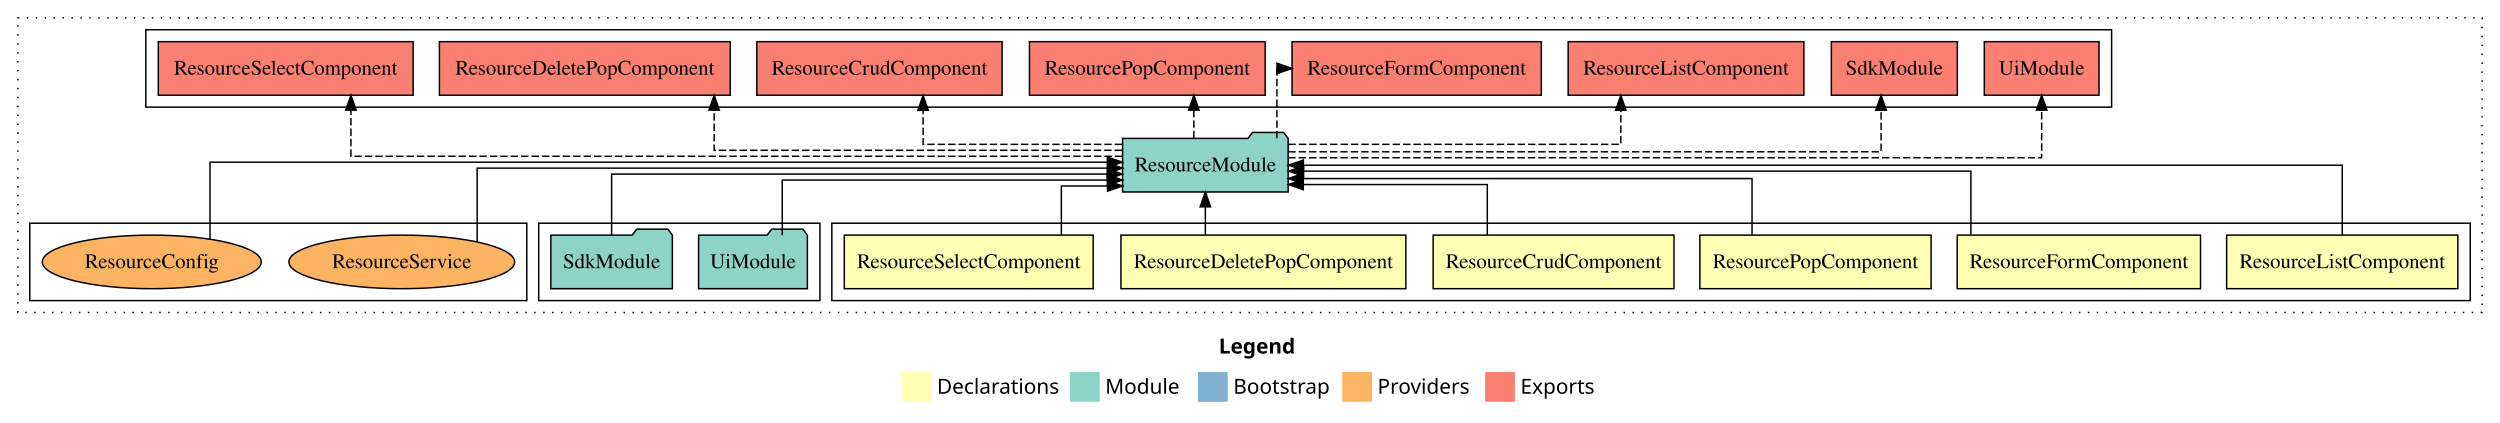
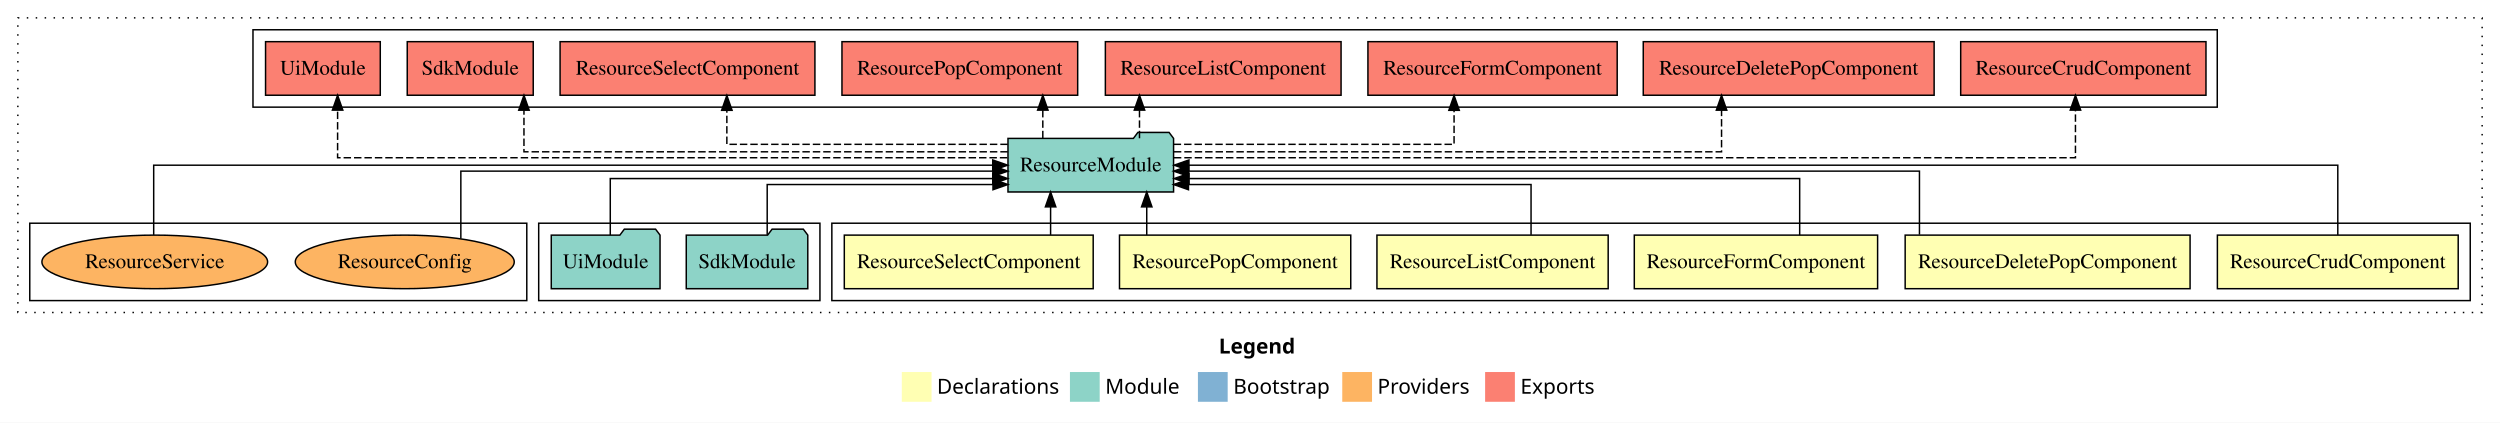
<svg xmlns="http://www.w3.org/2000/svg" width="1680pt" height="284pt" viewBox="0.00 0.00 1680.00 284.00">
  <g id="graph0" class="graph" transform="scale(1 1) rotate(0) translate(4 280)">
    <polygon fill="#ffffff" stroke="transparent" points="-4,4 -4,-280 1676,-280 1676,4 -4,4" />
    <text text-anchor="start" x="815.009" y="-42.4" font-family="sans-serif" font-weight="bold" font-size="14.00" fill="#000000">Legend</text>
    <polygon fill="#ffffb3" stroke="transparent" points="602,-10 602,-30 622,-30 622,-10 602,-10" />
    <text text-anchor="start" x="625.629" y="-15.4" font-family="sans-serif" font-size="14.00" fill="#000000">  Declarations</text>
    <polygon fill="#8dd3c7" stroke="transparent" points="715,-10 715,-30 735,-30 735,-10 715,-10" />
    <text text-anchor="start" x="738.725" y="-15.4" font-family="sans-serif" font-size="14.00" fill="#000000">  Module</text>
    <polygon fill="#80b1d3" stroke="transparent" points="801,-10 801,-30 821,-30 821,-10 801,-10" />
    <text text-anchor="start" x="824.781" y="-15.4" font-family="sans-serif" font-size="14.00" fill="#000000">  Bootstrap</text>
    <polygon fill="#fdb462" stroke="transparent" points="898,-10 898,-30 918,-30 918,-10 898,-10" />
    <text text-anchor="start" x="921.673" y="-15.4" font-family="sans-serif" font-size="14.00" fill="#000000">  Providers</text>
    <polygon fill="#fb8072" stroke="transparent" points="994,-10 994,-30 1014,-30 1014,-10 994,-10" />
    <text text-anchor="start" x="1017.726" y="-15.4" font-family="sans-serif" font-size="14.00" fill="#000000">  Exports</text>
    <g id="clust1" class="cluster">
      <polygon fill="none" stroke="#000000" stroke-dasharray="1,5" points="8,-70 8,-268 1664,-268 1664,-70 8,-70" />
    </g>
    <g id="clust2" class="cluster">
      <polygon fill="none" stroke="#000000" points="555,-78 555,-130 1656,-130 1656,-78 555,-78" />
    </g>
    <g id="clust9" class="cluster">
      <polygon fill="none" stroke="#000000" points="358,-78 358,-130 547,-130 547,-78 358,-78" />
    </g>
    <g id="clust10" class="cluster">
-       <polygon fill="none" stroke="#000000" points="94,-208 94,-260 1415,-260 1415,-208 94,-208" />
+       <polygon fill="none" stroke="#000000" points="166,-208 166,-260 1486,-260 1486,-208 166,-208" />
    </g>
    <g id="clust12" class="cluster">
      <polygon fill="none" stroke="#000000" points="16,-78 16,-130 350,-130 350,-78 16,-78" />
    </g>
    <g id="node1" class="node">
-       <polygon fill="#ffffb3" stroke="#000000" points="1647.697,-122 1492.303,-122 1492.303,-86 1647.697,-86 1647.697,-122" />
-       <text text-anchor="middle" x="1570" y="-99.8" font-family="Times,serif" font-size="14.00" fill="#000000">ResourceListComponent</text>
+       <polygon fill="#ffffb3" stroke="#000000" points="1647.916,-122 1486.084,-122 1486.084,-86 1647.916,-86 1647.916,-122" />
+       <text text-anchor="middle" x="1567" y="-99.8" font-family="Times,serif" font-size="14.00" fill="#000000">ResourceCrudComponent</text>
    </g>
    <g id="node7" class="node">
-       <polygon fill="#8dd3c7" stroke="#000000" points="861.636,-187 858.636,-191 837.636,-191 834.636,-187 750.364,-187 750.364,-151 861.636,-151 861.636,-187" />
-       <text text-anchor="middle" x="806" y="-164.8" font-family="Times,serif" font-size="14.00" fill="#000000">ResourceModule</text>
+       <polygon fill="#8dd3c7" stroke="#000000" points="784.636,-187 781.636,-191 760.636,-191 757.636,-187 673.364,-187 673.364,-151 784.636,-151 784.636,-187" />
+       <text text-anchor="middle" x="729" y="-164.8" font-family="Times,serif" font-size="14.00" fill="#000000">ResourceModule</text>
    </g>
    <g id="edge1" class="edge">
-       <path fill="none" stroke="#000000" d="M1570,-122.106C1570,-141.339 1570,-169 1570,-169 1570,-169 871.869,-169 871.869,-169" />
-       <polygon fill="#000000" stroke="#000000" points="871.869,-165.5 861.869,-169 871.869,-172.5 871.869,-165.5" />
+       <path fill="none" stroke="#000000" d="M1567,-122.106C1567,-141.339 1567,-169 1567,-169 1567,-169 794.958,-169 794.958,-169" />
+       <polygon fill="#000000" stroke="#000000" points="794.958,-165.5 784.958,-169 794.958,-172.5 794.958,-165.5" />
    </g>
    <g id="node2" class="node">
-       <polygon fill="#ffffb3" stroke="#000000" points="1474.752,-122 1311.248,-122 1311.248,-86 1474.752,-86 1474.752,-122" />
-       <text text-anchor="middle" x="1393" y="-99.8" font-family="Times,serif" font-size="14.00" fill="#000000">ResourceFormComponent</text>
+       <polygon fill="#ffffb3" stroke="#000000" points="1467.732,-122 1276.268,-122 1276.268,-86 1467.732,-86 1467.732,-122" />
+       <text text-anchor="middle" x="1372" y="-99.8" font-family="Times,serif" font-size="14.00" fill="#000000">ResourceDeletePopComponent</text>
    </g>
    <g id="edge2" class="edge">
-       <path fill="none" stroke="#000000" d="M1320.446,-122.302C1320.446,-140.27 1320.446,-165 1320.446,-165 1320.446,-165 872.034,-165 872.034,-165" />
-       <polygon fill="#000000" stroke="#000000" points="872.034,-161.5 862.034,-165 872.034,-168.5 872.034,-161.5" />
+       <path fill="none" stroke="#000000" d="M1285.875,-122.302C1285.875,-140.27 1285.875,-165 1285.875,-165 1285.875,-165 794.688,-165 794.688,-165" />
+       <polygon fill="#000000" stroke="#000000" points="794.688,-161.5 784.688,-165 794.688,-168.5 794.688,-161.5" />
    </g>
    <g id="node3" class="node">
-       <polygon fill="#ffffb3" stroke="#000000" points="1293.701,-122 1138.299,-122 1138.299,-86 1293.701,-86 1293.701,-122" />
-       <text text-anchor="middle" x="1216" y="-99.8" font-family="Times,serif" font-size="14.00" fill="#000000">ResourcePopComponent</text>
+       <polygon fill="#ffffb3" stroke="#000000" points="1257.752,-122 1094.248,-122 1094.248,-86 1257.752,-86 1257.752,-122" />
+       <text text-anchor="middle" x="1176" y="-99.8" font-family="Times,serif" font-size="14.00" fill="#000000">ResourceFormComponent</text>
    </g>
    <g id="edge3" class="edge">
-       <path fill="none" stroke="#000000" d="M1173.374,-122.027C1173.374,-138.398 1173.374,-160 1173.374,-160 1173.374,-160 871.796,-160 871.796,-160" />
-       <polygon fill="#000000" stroke="#000000" points="871.796,-156.5 861.796,-160 871.796,-163.5 871.796,-156.5" />
+       <path fill="none" stroke="#000000" d="M1205.379,-122.027C1205.379,-138.398 1205.379,-160 1205.379,-160 1205.379,-160 795.048,-160 795.048,-160" />
+       <polygon fill="#000000" stroke="#000000" points="795.048,-156.5 785.048,-160 795.048,-163.5 795.048,-156.5" />
    </g>
    <g id="node4" class="node">
-       <polygon fill="#ffffb3" stroke="#000000" points="1120.916,-122 959.084,-122 959.084,-86 1120.916,-86 1120.916,-122" />
-       <text text-anchor="middle" x="1040" y="-99.8" font-family="Times,serif" font-size="14.00" fill="#000000">ResourceCrudComponent</text>
+       <polygon fill="#ffffb3" stroke="#000000" points="1076.697,-122 921.303,-122 921.303,-86 1076.697,-86 1076.697,-122" />
+       <text text-anchor="middle" x="999" y="-99.8" font-family="Times,serif" font-size="14.00" fill="#000000">ResourceListComponent</text>
    </g>
    <g id="edge4" class="edge">
-       <path fill="none" stroke="#000000" d="M995.459,-122.187C995.459,-137.182 995.459,-156 995.459,-156 995.459,-156 871.819,-156 871.819,-156" />
-       <polygon fill="#000000" stroke="#000000" points="871.819,-152.5 861.819,-156 871.819,-159.5 871.819,-152.5" />
+       <path fill="none" stroke="#000000" d="M1024.866,-122.187C1024.866,-137.182 1024.866,-156 1024.866,-156 1024.866,-156 794.65,-156 794.65,-156" />
+       <polygon fill="#000000" stroke="#000000" points="794.65,-152.5 784.65,-156 794.65,-159.5 794.65,-152.5" />
    </g>
    <g id="node5" class="node">
-       <polygon fill="#ffffb3" stroke="#000000" points="940.732,-122 749.268,-122 749.268,-86 940.732,-86 940.732,-122" />
-       <text text-anchor="middle" x="845" y="-99.8" font-family="Times,serif" font-size="14.00" fill="#000000">ResourceDeletePopComponent</text>
+       <polygon fill="#ffffb3" stroke="#000000" points="903.701,-122 748.299,-122 748.299,-86 903.701,-86 903.701,-122" />
+       <text text-anchor="middle" x="826" y="-99.8" font-family="Times,serif" font-size="14.00" fill="#000000">ResourcePopComponent</text>
    </g>
    <g id="edge5" class="edge">
-       <path fill="none" stroke="#000000" d="M806,-122.106C806,-122.106 806,-140.991 806,-140.991" />
-       <polygon fill="#000000" stroke="#000000" points="802.5,-140.991 806,-150.991 809.5,-140.991 802.5,-140.991" />
+       <path fill="none" stroke="#000000" d="M766.609,-122.106C766.609,-122.106 766.609,-140.991 766.609,-140.991" />
+       <polygon fill="#000000" stroke="#000000" points="763.109,-140.991 766.609,-150.991 770.109,-140.991 763.109,-140.991" />
    </g>
    <g id="node6" class="node">
      <polygon fill="#ffffb3" stroke="#000000" points="730.626,-122 563.374,-122 563.374,-86 730.626,-86 730.626,-122" />
      <text text-anchor="middle" x="647" y="-99.8" font-family="Times,serif" font-size="14.00" fill="#000000">ResourceSelectComponent</text>
    </g>
    <g id="edge6" class="edge">
-       <path fill="none" stroke="#000000" d="M709.231,-122.124C709.231,-136.783 709.231,-155 709.231,-155 709.231,-155 740.27,-155 740.27,-155" />
-       <polygon fill="#000000" stroke="#000000" points="740.27,-158.5 750.27,-155 740.27,-151.5 740.27,-158.5" />
+       <path fill="none" stroke="#000000" d="M701.998,-122.106C701.998,-122.106 701.998,-140.991 701.998,-140.991" />
+       <polygon fill="#000000" stroke="#000000" points="698.498,-140.991 701.998,-150.991 705.498,-140.991 698.498,-140.991" />
    </g>
    <g id="node10" class="node">
-       <polygon fill="#fb8072" stroke="#000000" points="1406.547,-252 1329.453,-252 1329.453,-216 1406.547,-216 1406.547,-252" />
-       <text text-anchor="middle" x="1368" y="-229.8" font-family="Times,serif" font-size="14.00" fill="#000000">UiModule </text>
+       <polygon fill="#fb8072" stroke="#000000" points="1478.415,-252 1313.585,-252 1313.585,-216 1478.415,-216 1478.415,-252" />
+       <text text-anchor="middle" x="1396" y="-229.8" font-family="Times,serif" font-size="14.00" fill="#000000">ResourceCrudComponent </text>
    </g>
    <g id="edge9" class="edge">
-       <path fill="none" stroke="#000000" stroke-dasharray="5,2" d="M861.683,-174C1003.651,-174 1368,-174 1368,-174 1368,-174 1368,-205.998 1368,-205.998" />
-       <polygon fill="#000000" stroke="#000000" points="1364.5,-205.998 1368,-215.998 1371.5,-205.998 1364.5,-205.998" />
+       <path fill="none" stroke="#000000" stroke-dasharray="5,2" d="M784.846,-174C944.374,-174 1390.704,-174 1390.704,-174 1390.704,-174 1390.704,-205.998 1390.704,-205.998" />
+       <polygon fill="#000000" stroke="#000000" points="1387.204,-205.998 1390.704,-215.998 1394.204,-205.998 1387.204,-205.998" />
    </g>
    <g id="node11" class="node">
-       <polygon fill="#fb8072" stroke="#000000" points="1311.333,-252 1226.667,-252 1226.667,-216 1311.333,-216 1311.333,-252" />
-       <text text-anchor="middle" x="1269" y="-229.8" font-family="Times,serif" font-size="14.00" fill="#000000">SdkModule </text>
+       <polygon fill="#fb8072" stroke="#000000" points="1295.732,-252 1100.268,-252 1100.268,-216 1295.732,-216 1295.732,-252" />
+       <text text-anchor="middle" x="1198" y="-229.8" font-family="Times,serif" font-size="14.00" fill="#000000">ResourceDeletePopComponent </text>
    </g>
    <g id="edge10" class="edge">
-       <path fill="none" stroke="#000000" stroke-dasharray="5,2" d="M861.681,-178C982.936,-178 1260.092,-178 1260.092,-178 1260.092,-178 1260.092,-205.973 1260.092,-205.973" />
-       <polygon fill="#000000" stroke="#000000" points="1256.592,-205.973 1260.092,-215.973 1263.592,-205.973 1256.592,-205.973" />
+       <path fill="none" stroke="#000000" stroke-dasharray="5,2" d="M784.851,-178C899.953,-178 1152.881,-178 1152.881,-178 1152.881,-178 1152.881,-205.973 1152.881,-205.973" />
+       <polygon fill="#000000" stroke="#000000" points="1149.381,-205.973 1152.881,-215.973 1156.381,-205.973 1149.381,-205.973" />
    </g>
    <g id="node12" class="node">
-       <polygon fill="#fb8072" stroke="#000000" points="1208.197,-252 1049.803,-252 1049.803,-216 1208.197,-216 1208.197,-252" />
-       <text text-anchor="middle" x="1129" y="-229.8" font-family="Times,serif" font-size="14.00" fill="#000000">ResourceListComponent </text>
+       <polygon fill="#fb8072" stroke="#000000" points="1082.752,-252 915.248,-252 915.248,-216 1082.752,-216 1082.752,-252" />
+       <text text-anchor="middle" x="999" y="-229.8" font-family="Times,serif" font-size="14.00" fill="#000000">ResourceFormComponent </text>
    </g>
    <g id="edge11" class="edge">
-       <path fill="none" stroke="#000000" stroke-dasharray="5,2" d="M861.825,-183C943.297,-183 1085.18,-183 1085.18,-183 1085.18,-183 1085.18,-205.876 1085.18,-205.876" />
-       <polygon fill="#000000" stroke="#000000" points="1081.68,-205.876 1085.18,-215.876 1088.68,-205.876 1081.68,-205.876" />
+       <path fill="none" stroke="#000000" stroke-dasharray="5,2" d="M784.703,-183C856.757,-183 973.134,-183 973.134,-183 973.134,-183 973.134,-205.876 973.134,-205.876" />
+       <polygon fill="#000000" stroke="#000000" points="969.634,-205.876 973.134,-215.876 976.634,-205.876 969.634,-205.876" />
    </g>
    <g id="node13" class="node">
-       <polygon fill="#fb8072" stroke="#000000" points="1031.752,-252 864.248,-252 864.248,-216 1031.752,-216 1031.752,-252" />
-       <text text-anchor="middle" x="948" y="-229.8" font-family="Times,serif" font-size="14.00" fill="#000000">ResourceFormComponent </text>
+       <polygon fill="#fb8072" stroke="#000000" points="897.197,-252 738.803,-252 738.803,-216 897.197,-216 897.197,-252" />
+       <text text-anchor="middle" x="818" y="-229.8" font-family="Times,serif" font-size="14.00" fill="#000000">ResourceListComponent </text>
    </g>
    <g id="edge12" class="edge">
-       <path fill="none" stroke="#000000" stroke-dasharray="5,2" d="M854.084,-187.106C854.084,-206.339 854.084,-234 854.084,-234 854.084,-234 855.089,-234 855.089,-234" />
-       <polygon fill="#000000" stroke="#000000" points="854.135,-237.5 864.135,-234 854.135,-230.5 854.135,-237.5" />
+       <path fill="none" stroke="#000000" stroke-dasharray="5,2" d="M761.735,-187.106C761.735,-187.106 761.735,-205.991 761.735,-205.991" />
+       <polygon fill="#000000" stroke="#000000" points="758.235,-205.991 761.735,-215.991 765.235,-205.991 758.235,-205.991" />
    </g>
    <g id="node14" class="node">
-       <polygon fill="#fb8072" stroke="#000000" points="846.201,-252 687.799,-252 687.799,-216 846.201,-216 846.201,-252" />
-       <text text-anchor="middle" x="767" y="-229.8" font-family="Times,serif" font-size="14.00" fill="#000000">ResourcePopComponent </text>
+       <polygon fill="#fb8072" stroke="#000000" points="720.201,-252 561.799,-252 561.799,-216 720.201,-216 720.201,-252" />
+       <text text-anchor="middle" x="641" y="-229.8" font-family="Times,serif" font-size="14.00" fill="#000000">ResourcePopComponent </text>
    </g>
    <g id="edge13" class="edge">
-       <path fill="none" stroke="#000000" stroke-dasharray="5,2" d="M798.266,-187.106C798.266,-187.106 798.266,-205.991 798.266,-205.991" />
-       <polygon fill="#000000" stroke="#000000" points="794.766,-205.991 798.266,-215.991 801.766,-205.991 794.766,-205.991" />
+       <path fill="none" stroke="#000000" stroke-dasharray="5,2" d="M696.766,-187.106C696.766,-187.106 696.766,-205.991 696.766,-205.991" />
+       <polygon fill="#000000" stroke="#000000" points="693.266,-205.991 696.766,-215.991 700.266,-205.991 693.266,-205.991" />
    </g>
    <g id="node15" class="node">
-       <polygon fill="#fb8072" stroke="#000000" points="669.415,-252 504.585,-252 504.585,-216 669.415,-216 669.415,-252" />
-       <text text-anchor="middle" x="587" y="-229.8" font-family="Times,serif" font-size="14.00" fill="#000000">ResourceCrudComponent </text>
+       <polygon fill="#fb8072" stroke="#000000" points="543.626,-252 372.374,-252 372.374,-216 543.626,-216 543.626,-252" />
+       <text text-anchor="middle" x="458" y="-229.8" font-family="Times,serif" font-size="14.00" fill="#000000">ResourceSelectComponent </text>
    </g>
    <g id="edge14" class="edge">
-       <path fill="none" stroke="#000000" stroke-dasharray="5,2" d="M750.116,-183C694.166,-183 616.322,-183 616.322,-183 616.322,-183 616.322,-205.876 616.322,-205.876" />
-       <polygon fill="#000000" stroke="#000000" points="612.822,-205.876 616.322,-215.876 619.822,-205.876 612.822,-205.876" />
+       <path fill="none" stroke="#000000" stroke-dasharray="5,2" d="M673.201,-183C601.023,-183 484.445,-183 484.445,-183 484.445,-183 484.445,-205.876 484.445,-205.876" />
+       <polygon fill="#000000" stroke="#000000" points="480.945,-205.876 484.445,-215.876 487.945,-205.876 480.945,-205.876" />
    </g>
    <g id="node16" class="node">
-       <polygon fill="#fb8072" stroke="#000000" points="486.732,-252 291.268,-252 291.268,-216 486.732,-216 486.732,-252" />
-       <text text-anchor="middle" x="389" y="-229.8" font-family="Times,serif" font-size="14.00" fill="#000000">ResourceDeletePopComponent </text>
+       <polygon fill="#fb8072" stroke="#000000" points="354.333,-252 269.667,-252 269.667,-216 354.333,-216 354.333,-252" />
+       <text text-anchor="middle" x="312" y="-229.8" font-family="Times,serif" font-size="14.00" fill="#000000">SdkModule </text>
    </g>
    <g id="edge15" class="edge">
-       <path fill="none" stroke="#000000" stroke-dasharray="5,2" d="M750.007,-179C655.834,-179 475.921,-179 475.921,-179 475.921,-179 475.921,-205.991 475.921,-205.991" />
-       <polygon fill="#000000" stroke="#000000" points="472.421,-205.991 475.921,-215.991 479.421,-205.991 472.421,-205.991" />
+       <path fill="none" stroke="#000000" stroke-dasharray="5,2" d="M673.206,-178C567.408,-178 348.102,-178 348.102,-178 348.102,-178 348.102,-205.973 348.102,-205.973" />
+       <polygon fill="#000000" stroke="#000000" points="344.602,-205.973 348.102,-215.973 351.602,-205.973 344.602,-205.973" />
    </g>
    <g id="node17" class="node">
-       <polygon fill="#fb8072" stroke="#000000" points="273.626,-252 102.374,-252 102.374,-216 273.626,-216 273.626,-252" />
-       <text text-anchor="middle" x="188" y="-229.8" font-family="Times,serif" font-size="14.00" fill="#000000">ResourceSelectComponent </text>
+       <polygon fill="#fb8072" stroke="#000000" points="251.547,-252 174.453,-252 174.453,-216 251.547,-216 251.547,-252" />
+       <text text-anchor="middle" x="213" y="-229.8" font-family="Times,serif" font-size="14.00" fill="#000000">UiModule </text>
    </g>
    <g id="edge16" class="edge">
-       <path fill="none" stroke="#000000" stroke-dasharray="5,2" d="M750.162,-175C605.874,-175 231.822,-175 231.822,-175 231.822,-175 231.822,-205.977 231.822,-205.977" />
-       <polygon fill="#000000" stroke="#000000" points="228.321,-205.977 231.822,-215.977 235.321,-205.977 228.321,-205.977" />
+       <path fill="none" stroke="#000000" stroke-dasharray="5,2" d="M672.901,-174C541.123,-174 222.868,-174 222.868,-174 222.868,-174 222.868,-205.998 222.868,-205.998" />
+       <polygon fill="#000000" stroke="#000000" points="219.368,-205.998 222.868,-215.998 226.368,-205.998 219.368,-205.998" />
    </g>
    <g id="node8" class="node">
-       <polygon fill="#8dd3c7" stroke="#000000" points="538.548,-122 535.548,-126 514.548,-126 511.548,-122 465.452,-122 465.452,-86 538.548,-86 538.548,-122" />
-       <text text-anchor="middle" x="502" y="-99.8" font-family="Times,serif" font-size="14.00" fill="#000000">UiModule</text>
+       <polygon fill="#8dd3c7" stroke="#000000" points="538.833,-122 535.833,-126 514.833,-126 511.833,-122 457.167,-122 457.167,-86 538.833,-86 538.833,-122" />
+       <text text-anchor="middle" x="498" y="-99.8" font-family="Times,serif" font-size="14.00" fill="#000000">SdkModule</text>
    </g>
    <g id="edge7" class="edge">
-       <path fill="none" stroke="#000000" d="M521.658,-122.009C521.658,-138.049 521.658,-159 521.658,-159 521.658,-159 740.162,-159 740.162,-159" />
-       <polygon fill="#000000" stroke="#000000" points="740.163,-162.5 750.162,-159 740.162,-155.5 740.163,-162.5" />
+       <path fill="none" stroke="#000000" d="M511.555,-122.187C511.555,-137.182 511.555,-156 511.555,-156 511.555,-156 663.285,-156 663.285,-156" />
+       <polygon fill="#000000" stroke="#000000" points="663.285,-159.5 673.285,-156 663.285,-152.5 663.285,-159.5" />
    </g>
    <g id="node9" class="node">
-       <polygon fill="#8dd3c7" stroke="#000000" points="447.833,-122 444.833,-126 423.833,-126 420.833,-122 366.167,-122 366.167,-86 447.833,-86 447.833,-122" />
-       <text text-anchor="middle" x="407" y="-99.8" font-family="Times,serif" font-size="14.00" fill="#000000">SdkModule</text>
+       <polygon fill="#8dd3c7" stroke="#000000" points="439.548,-122 436.548,-126 415.548,-126 412.548,-122 366.452,-122 366.452,-86 439.548,-86 439.548,-122" />
+       <text text-anchor="middle" x="403" y="-99.8" font-family="Times,serif" font-size="14.00" fill="#000000">UiModule</text>
    </g>
    <g id="edge8" class="edge">
-       <path fill="none" stroke="#000000" d="M407,-122.022C407,-139.373 407,-163 407,-163 407,-163 740.101,-163 740.101,-163" />
-       <polygon fill="#000000" stroke="#000000" points="740.101,-166.5 750.101,-163 740.101,-159.5 740.101,-166.5" />
+       <path fill="none" stroke="#000000" d="M406.105,-122.027C406.105,-138.398 406.105,-160 406.105,-160 406.105,-160 663.125,-160 663.125,-160" />
+       <polygon fill="#000000" stroke="#000000" points="663.125,-163.5 673.125,-160 663.125,-156.5 663.125,-163.5" />
    </g>
    <g id="node18" class="node">
-       <ellipse fill="#fdb462" stroke="#000000" cx="266" cy="-104" rx="75.839" ry="18" />
-       <text text-anchor="middle" x="266" y="-99.8" font-family="Times,serif" font-size="14.00" fill="#000000">ResourceService</text>
+       <ellipse fill="#fdb462" stroke="#000000" cx="268" cy="-104" rx="73.577" ry="18" />
+       <text text-anchor="middle" x="268" y="-99.8" font-family="Times,serif" font-size="14.00" fill="#000000">ResourceConfig</text>
    </g>
    <g id="edge17" class="edge">
-       <path fill="none" stroke="#000000" d="M316.652,-117.67C316.652,-136.199 316.652,-167 316.652,-167 316.652,-167 740.342,-167 740.342,-167" />
-       <polygon fill="#000000" stroke="#000000" points="740.342,-170.5 750.342,-167 740.342,-163.5 740.342,-170.5" />
+       <path fill="none" stroke="#000000" d="M305.686,-119.709C305.686,-137.783 305.686,-165 305.686,-165 305.686,-165 663.224,-165 663.224,-165" />
+       <polygon fill="#000000" stroke="#000000" points="663.224,-168.5 673.224,-165 663.224,-161.5 663.224,-168.5" />
    </g>
    <g id="node19" class="node">
-       <ellipse fill="#fdb462" stroke="#000000" cx="98" cy="-104" rx="73.577" ry="18" />
-       <text text-anchor="middle" x="98" y="-99.8" font-family="Times,serif" font-size="14.00" fill="#000000">ResourceConfig</text>
+       <ellipse fill="#fdb462" stroke="#000000" cx="100" cy="-104" rx="75.839" ry="18" />
+       <text text-anchor="middle" x="100" y="-99.8" font-family="Times,serif" font-size="14.00" fill="#000000">ResourceService</text>
    </g>
    <g id="edge18" class="edge">
-       <path fill="none" stroke="#000000" d="M137.113,-119.54C137.113,-139.332 137.113,-171 137.113,-171 137.113,-171 740.121,-171 740.121,-171" />
-       <polygon fill="#000000" stroke="#000000" points="740.122,-174.5 750.121,-171 740.121,-167.5 740.122,-174.5" />
+       <path fill="none" stroke="#000000" d="M99.278,-122.106C99.278,-141.339 99.278,-169 99.278,-169 99.278,-169 663.116,-169 663.116,-169" />
+       <polygon fill="#000000" stroke="#000000" points="663.116,-172.5 673.116,-169 663.116,-165.5 663.116,-172.5" />
    </g>
  </g>
</svg>
